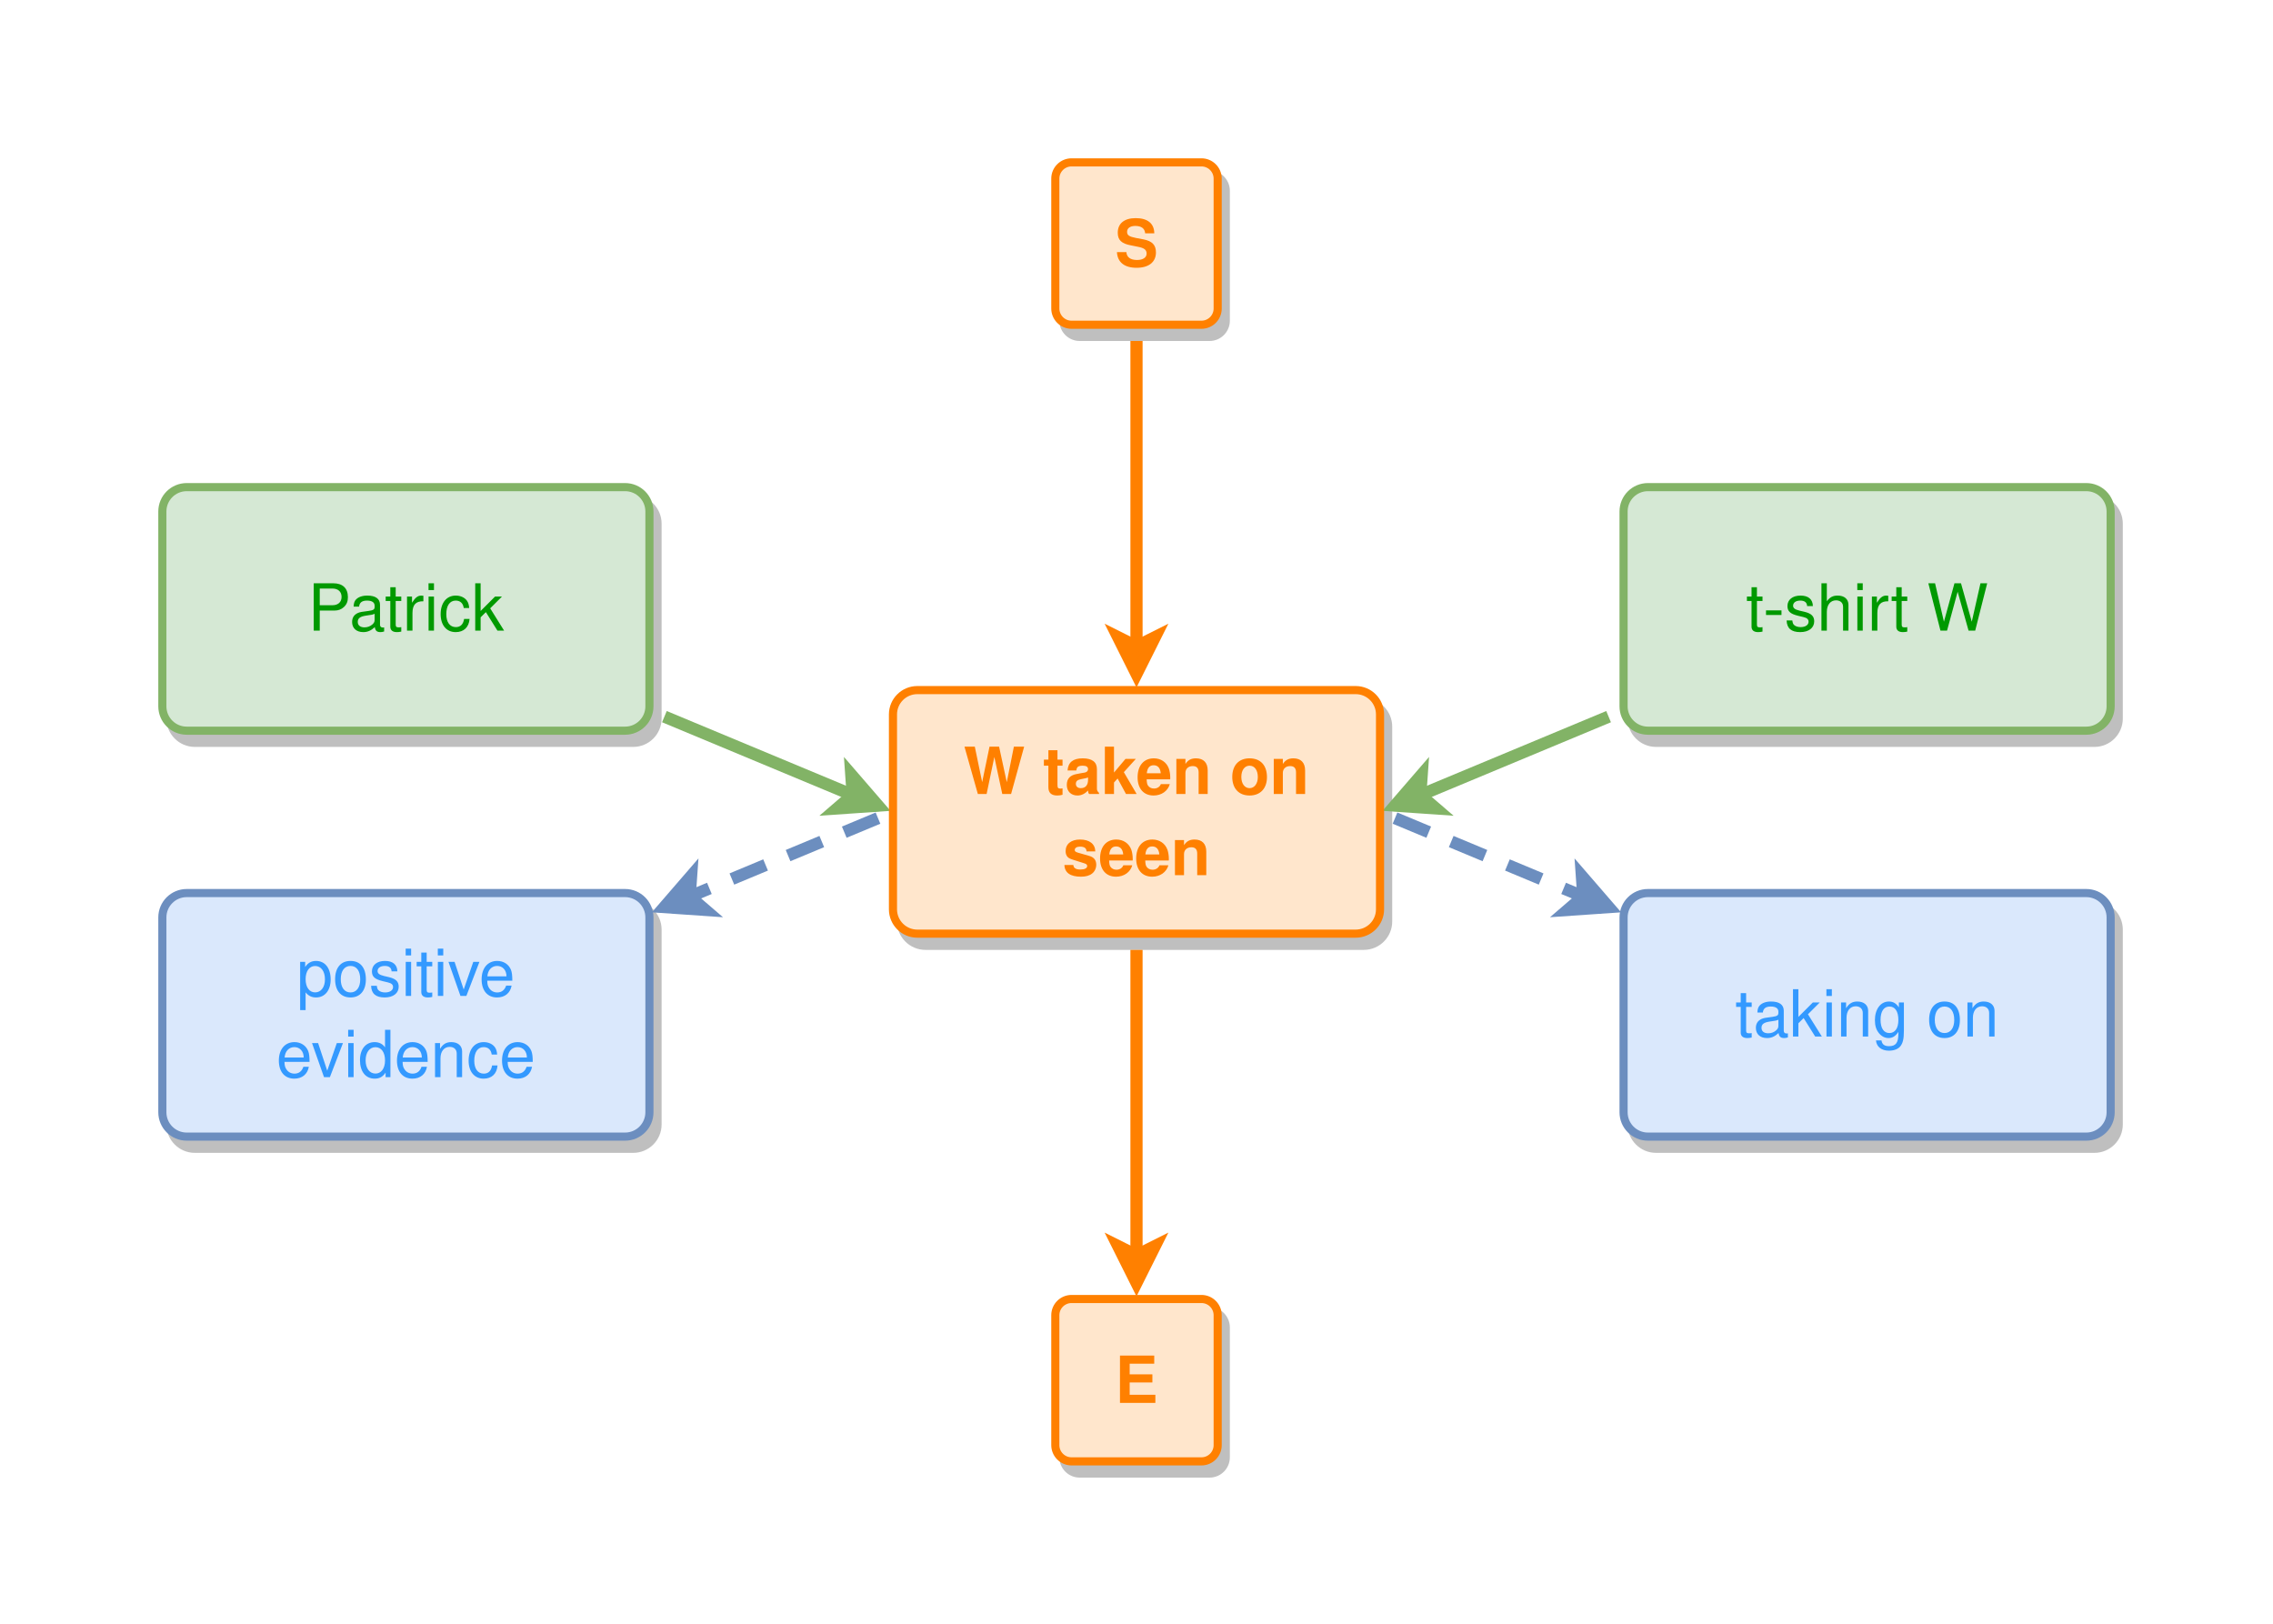
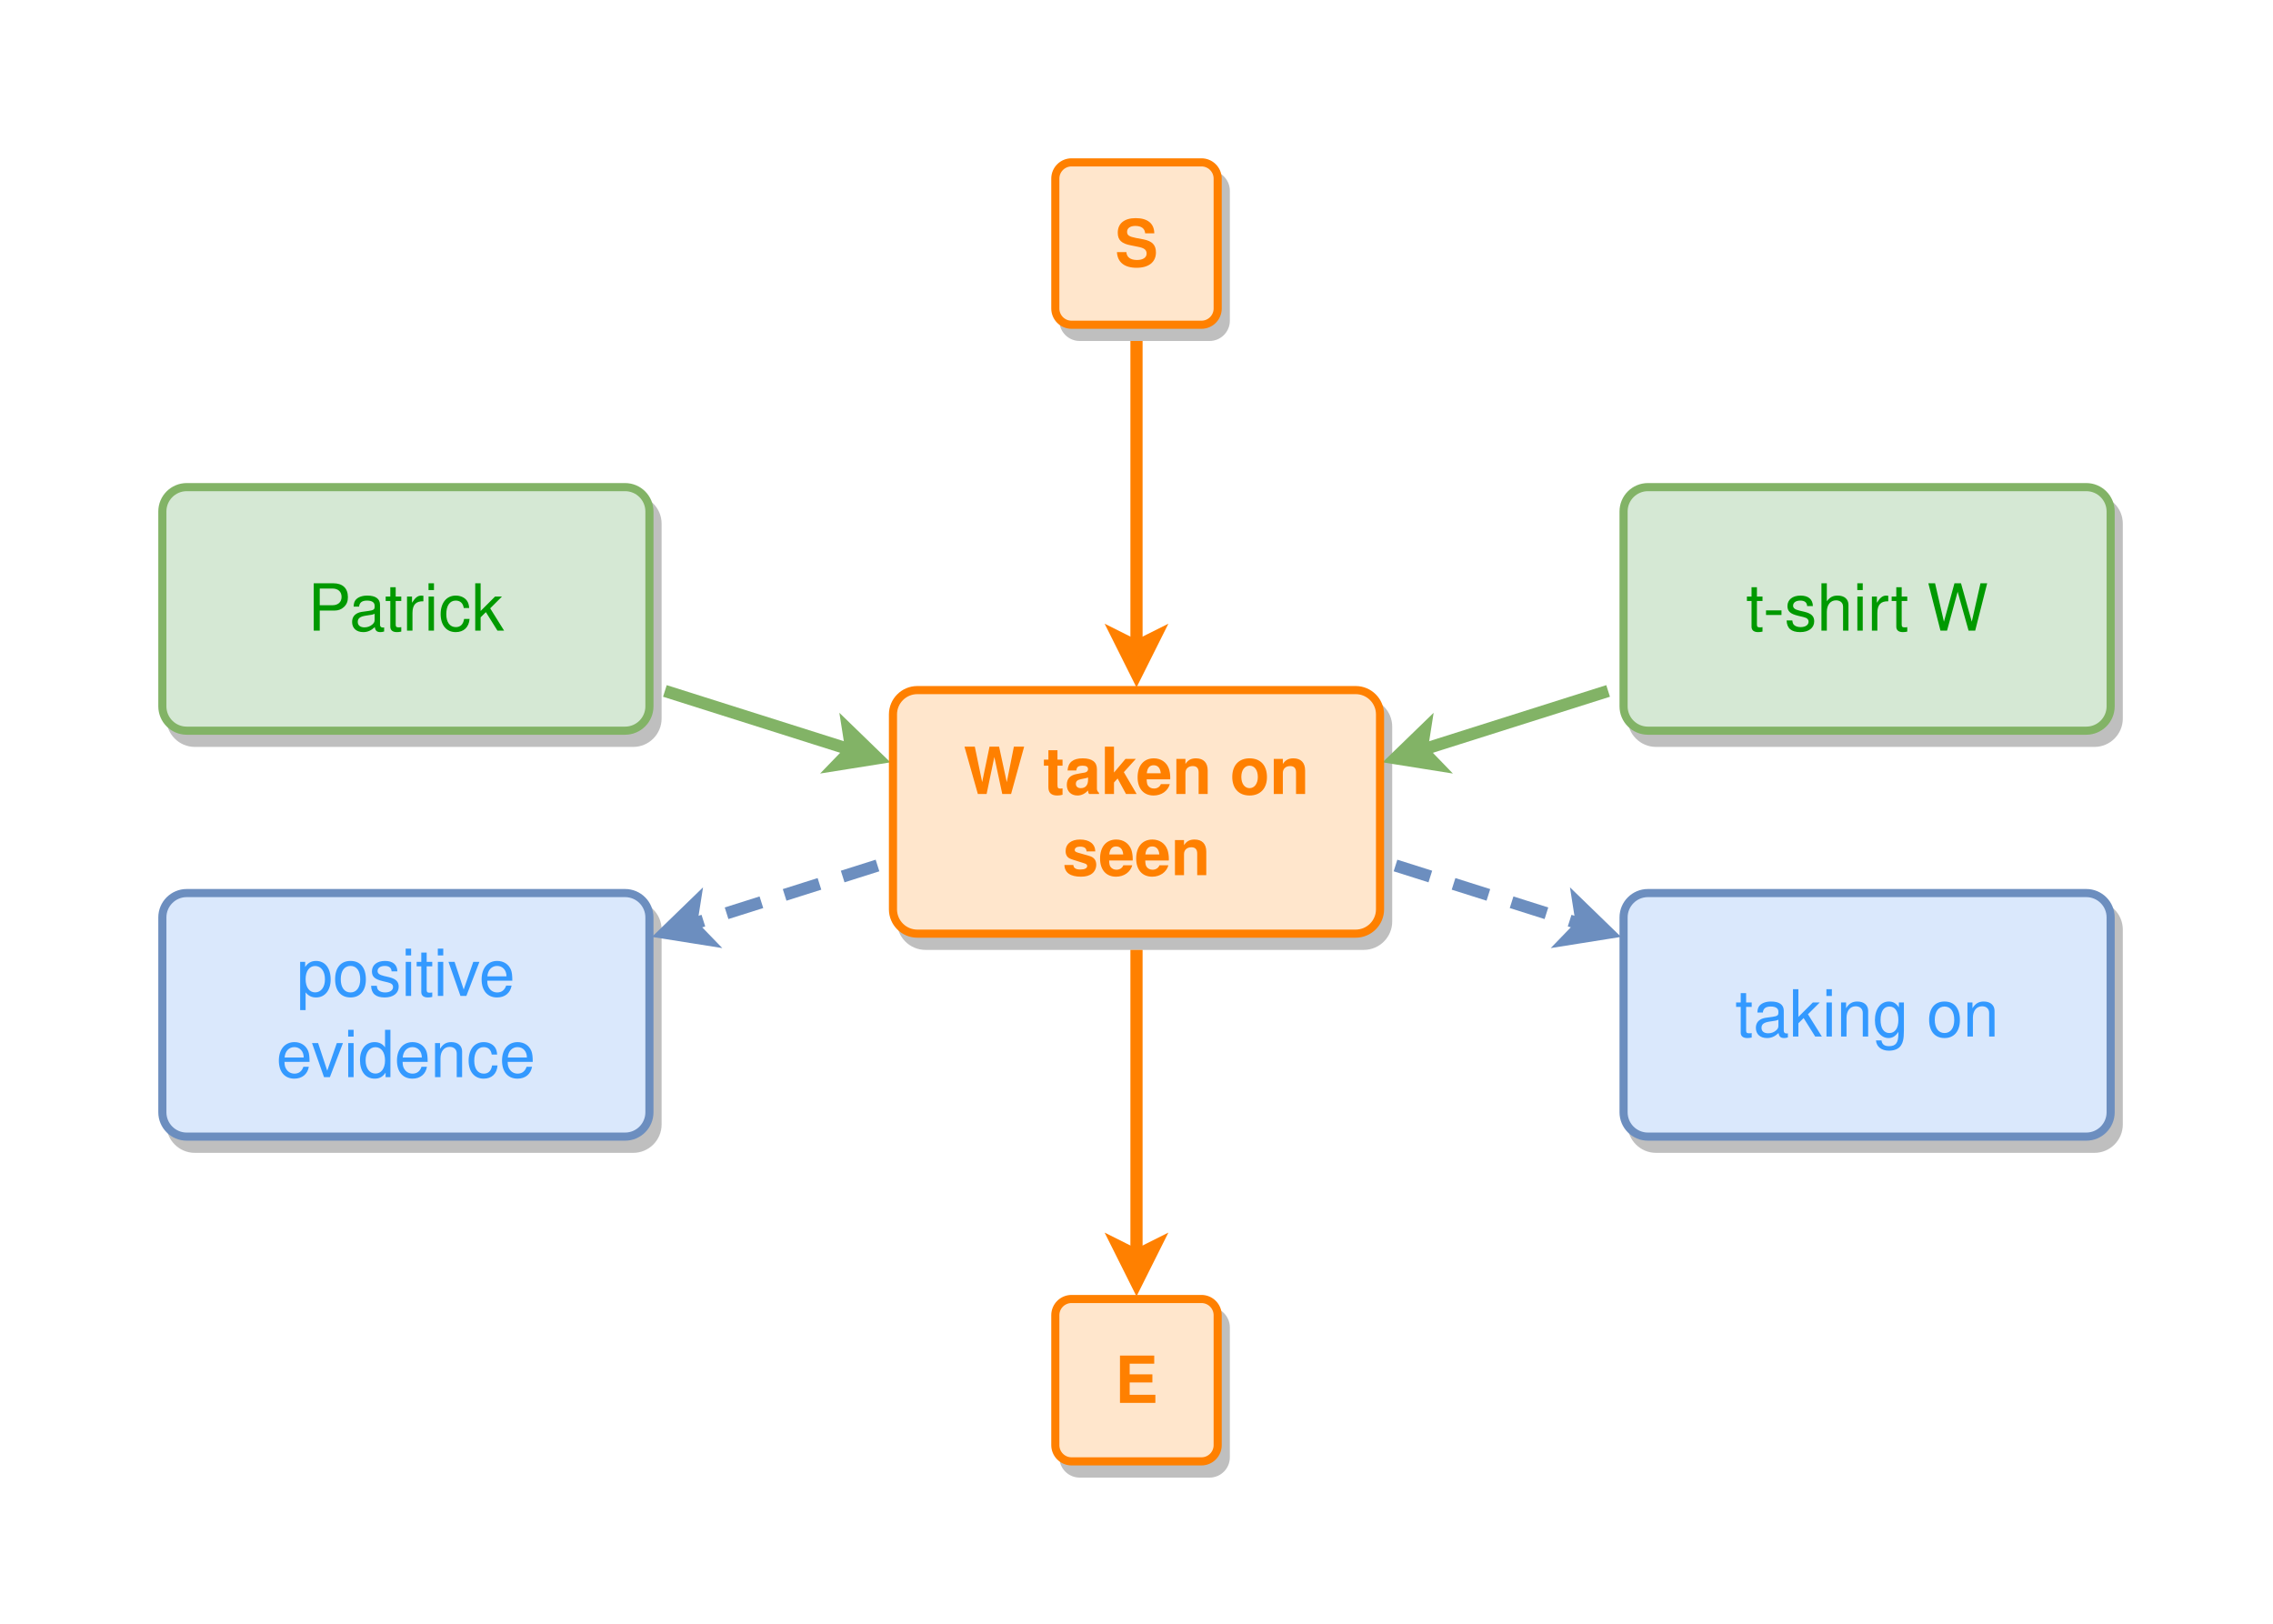
<svg xmlns="http://www.w3.org/2000/svg" width="560" height="400" viewBox="0 0 560 400">
  <defs>
  </defs>
  <g id="container-shells">
  </g>
  <g id="node-shadows">
    <rect x="220" y="170" width="120" height="60" rx="6" ry="6" fill="#000000" stroke="#000000" stroke-width="2" opacity="0.25" transform="translate(2,3)" />
    <rect x="40" y="120" width="120" height="60" rx="6" ry="6" fill="#000000" stroke="#000000" stroke-width="2" opacity="0.25" transform="translate(2,3)" />
    <rect x="400" y="120" width="120" height="60" rx="6" ry="6" fill="#000000" stroke="#000000" stroke-width="2" opacity="0.25" transform="translate(2,3)" />
    <rect x="400" y="220" width="120" height="60" rx="6" ry="6" fill="#000000" stroke="#000000" stroke-width="2" opacity="0.25" transform="translate(2,3)" />
    <rect x="40" y="220" width="120" height="60" rx="6" ry="6" fill="#000000" stroke="#000000" stroke-width="2" opacity="0.25" transform="translate(2,3)" />
    <rect x="260" y="40" width="40" height="40" rx="4" ry="4" fill="#000000" stroke="#000000" stroke-width="2" opacity="0.25" transform="translate(2,3)" />
    <rect x="260" y="320" width="40" height="40" rx="4" ry="4" fill="#000000" stroke="#000000" stroke-width="2" opacity="0.25" transform="translate(2,3)" />
  </g>
  <g id="edges">
-     <line x1="343.69" y1="201.54" x2="390.08" y2="220.87" stroke="#6c8ebf" stroke-width="3" stroke-dasharray="9 6" />
-     <path d="M 396.31 223.46 L 386.27 224.15 L 390.08 220.87 L 389.73 215.85 Z" fill="#6c8ebf" stroke="#6c8ebf" stroke-width="3" stroke-miterlimit="10" />
-     <line x1="216.31" y1="201.54" x2="169.92" y2="220.87" stroke="#6c8ebf" stroke-width="3" stroke-dasharray="9 6" />
-     <path d="M 163.69 223.46 L 170.27 215.85 L 169.92 220.87 L 173.73 224.15 Z" fill="#6c8ebf" stroke="#6c8ebf" stroke-width="3" stroke-miterlimit="10" />
+     <line x1="343.81" y1="213.21" x2="389.75" y2="227.75" stroke="#6c8ebf" stroke-width="3" stroke-dasharray="9 6" />
+     <path d="M 396.19 229.79 L 386.25 231.37 L 389.75 227.75 L 388.97 222.79 Z" fill="#6c8ebf" stroke="#6c8ebf" stroke-width="3" stroke-miterlimit="10" />
+     <line x1="216.19" y1="213.21" x2="170.25" y2="227.75" stroke="#6c8ebf" stroke-width="3" stroke-dasharray="9 6" />
+     <path d="M 163.81 229.79 L 171.03 222.79 L 170.25 227.75 L 173.75 231.37 Z" fill="#6c8ebf" stroke="#6c8ebf" stroke-width="3" stroke-miterlimit="10" />
    <line x1="280.00" y1="234.00" x2="280.00" y2="309.25" stroke="#ff8000" stroke-width="3" />
    <path d="M 280.00 316.00 L 275.50 307.00 L 280.00 309.25 L 284.50 307.00 Z" fill="#ff8000" stroke="#ff8000" stroke-width="3" stroke-miterlimit="10" />
-     <line x1="163.69" y1="176.54" x2="210.08" y2="195.87" stroke="#82b366" stroke-width="3" />
-     <path d="M 216.31 198.46 L 206.27 199.15 L 210.08 195.87 L 209.73 190.85 Z" fill="#82b366" stroke="#82b366" stroke-width="3" stroke-miterlimit="10" />
-     <line x1="396.31" y1="176.54" x2="349.92" y2="195.87" stroke="#82b366" stroke-width="3" />
-     <path d="M 343.69 198.46 L 350.27 190.85 L 349.92 195.87 L 353.73 199.15 Z" fill="#82b366" stroke="#82b366" stroke-width="3" stroke-miterlimit="10" />
+     <line x1="163.81" y1="170.21" x2="209.75" y2="184.75" stroke="#82b366" stroke-width="3" />
+     <path d="M 216.19 186.79 L 206.25 188.37 L 209.75 184.75 L 208.97 179.79 Z" fill="#82b366" stroke="#82b366" stroke-width="3" stroke-miterlimit="10" />
+     <line x1="396.19" y1="170.21" x2="350.25" y2="184.75" stroke="#82b366" stroke-width="3" />
+     <path d="M 343.81 186.79 L 351.03 179.79 L 350.25 184.75 L 353.75 188.37 Z" fill="#82b366" stroke="#82b366" stroke-width="3" stroke-miterlimit="10" />
    <line x1="280.00" y1="84.00" x2="280.00" y2="159.25" stroke="#ff8000" stroke-width="3" />
    <path d="M 280.00 166.00 L 275.50 157.00 L 280.00 159.25 L 284.50 157.00 Z" fill="#ff8000" stroke="#ff8000" stroke-width="3" stroke-miterlimit="10" />
  </g>
  <g id="nodes">
    <rect x="220" y="170" width="120" height="60" rx="6" ry="6" fill="#ffe6cc" stroke="#ff8000" stroke-width="2" />
    <text x="280" y="190" text-anchor="middle" dominant-baseline="middle" font-family="Helvetica,Inter,Segoe UI,Arial" font-size="16" font-weight="bold" fill="#ff8000">W taken on</text>
    <text x="280" y="210" text-anchor="middle" dominant-baseline="middle" font-family="Helvetica,Inter,Segoe UI,Arial" font-size="16" font-weight="bold" fill="#ff8000">seen</text>
    <rect x="40" y="120" width="120" height="60" rx="6" ry="6" fill="#d5e8d4" stroke="#82b366" stroke-width="2" />
    <text x="100" y="150" text-anchor="middle" dominant-baseline="middle" font-family="Helvetica,Inter,Segoe UI,Arial" font-size="16" font-weight="normal" fill="#009900">Patrick</text>
    <rect x="400" y="120" width="120" height="60" rx="6" ry="6" fill="#d5e8d4" stroke="#82b366" stroke-width="2" />
    <text x="460" y="150" text-anchor="middle" dominant-baseline="middle" font-family="Helvetica,Inter,Segoe UI,Arial" font-size="16" font-weight="normal" fill="#009900">t-shirt W</text>
    <rect x="400" y="220" width="120" height="60" rx="6" ry="6" fill="#dae8fc" stroke="#6c8ebf" stroke-width="2" />
    <text x="460" y="250" text-anchor="middle" dominant-baseline="middle" font-family="Helvetica,Inter,Segoe UI,Arial" font-size="16" font-weight="normal" fill="#3399ff">taking on</text>
    <rect x="40" y="220" width="120" height="60" rx="6" ry="6" fill="#dae8fc" stroke="#6c8ebf" stroke-width="2" />
    <text x="100" y="240" text-anchor="middle" dominant-baseline="middle" font-family="Helvetica,Inter,Segoe UI,Arial" font-size="16" font-weight="normal" fill="#3399ff">positive</text>
    <text x="100" y="260" text-anchor="middle" dominant-baseline="middle" font-family="Helvetica,Inter,Segoe UI,Arial" font-size="16" font-weight="normal" fill="#3399ff">evidence</text>
    <rect x="260" y="40" width="40" height="40" rx="4" ry="4" fill="#ffe6cc" stroke="#ff8000" stroke-width="2" />
    <text x="280" y="60" text-anchor="middle" dominant-baseline="middle" font-family="Helvetica,Inter,Segoe UI,Arial" font-size="16" font-weight="bold" fill="#ff8000">S</text>
    <rect x="260" y="320" width="40" height="40" rx="4" ry="4" fill="#ffe6cc" stroke="#ff8000" stroke-width="2" />
    <text x="280" y="340" text-anchor="middle" dominant-baseline="middle" font-family="Helvetica,Inter,Segoe UI,Arial" font-size="16" font-weight="bold" fill="#ff8000">E</text>
  </g>
</svg>
